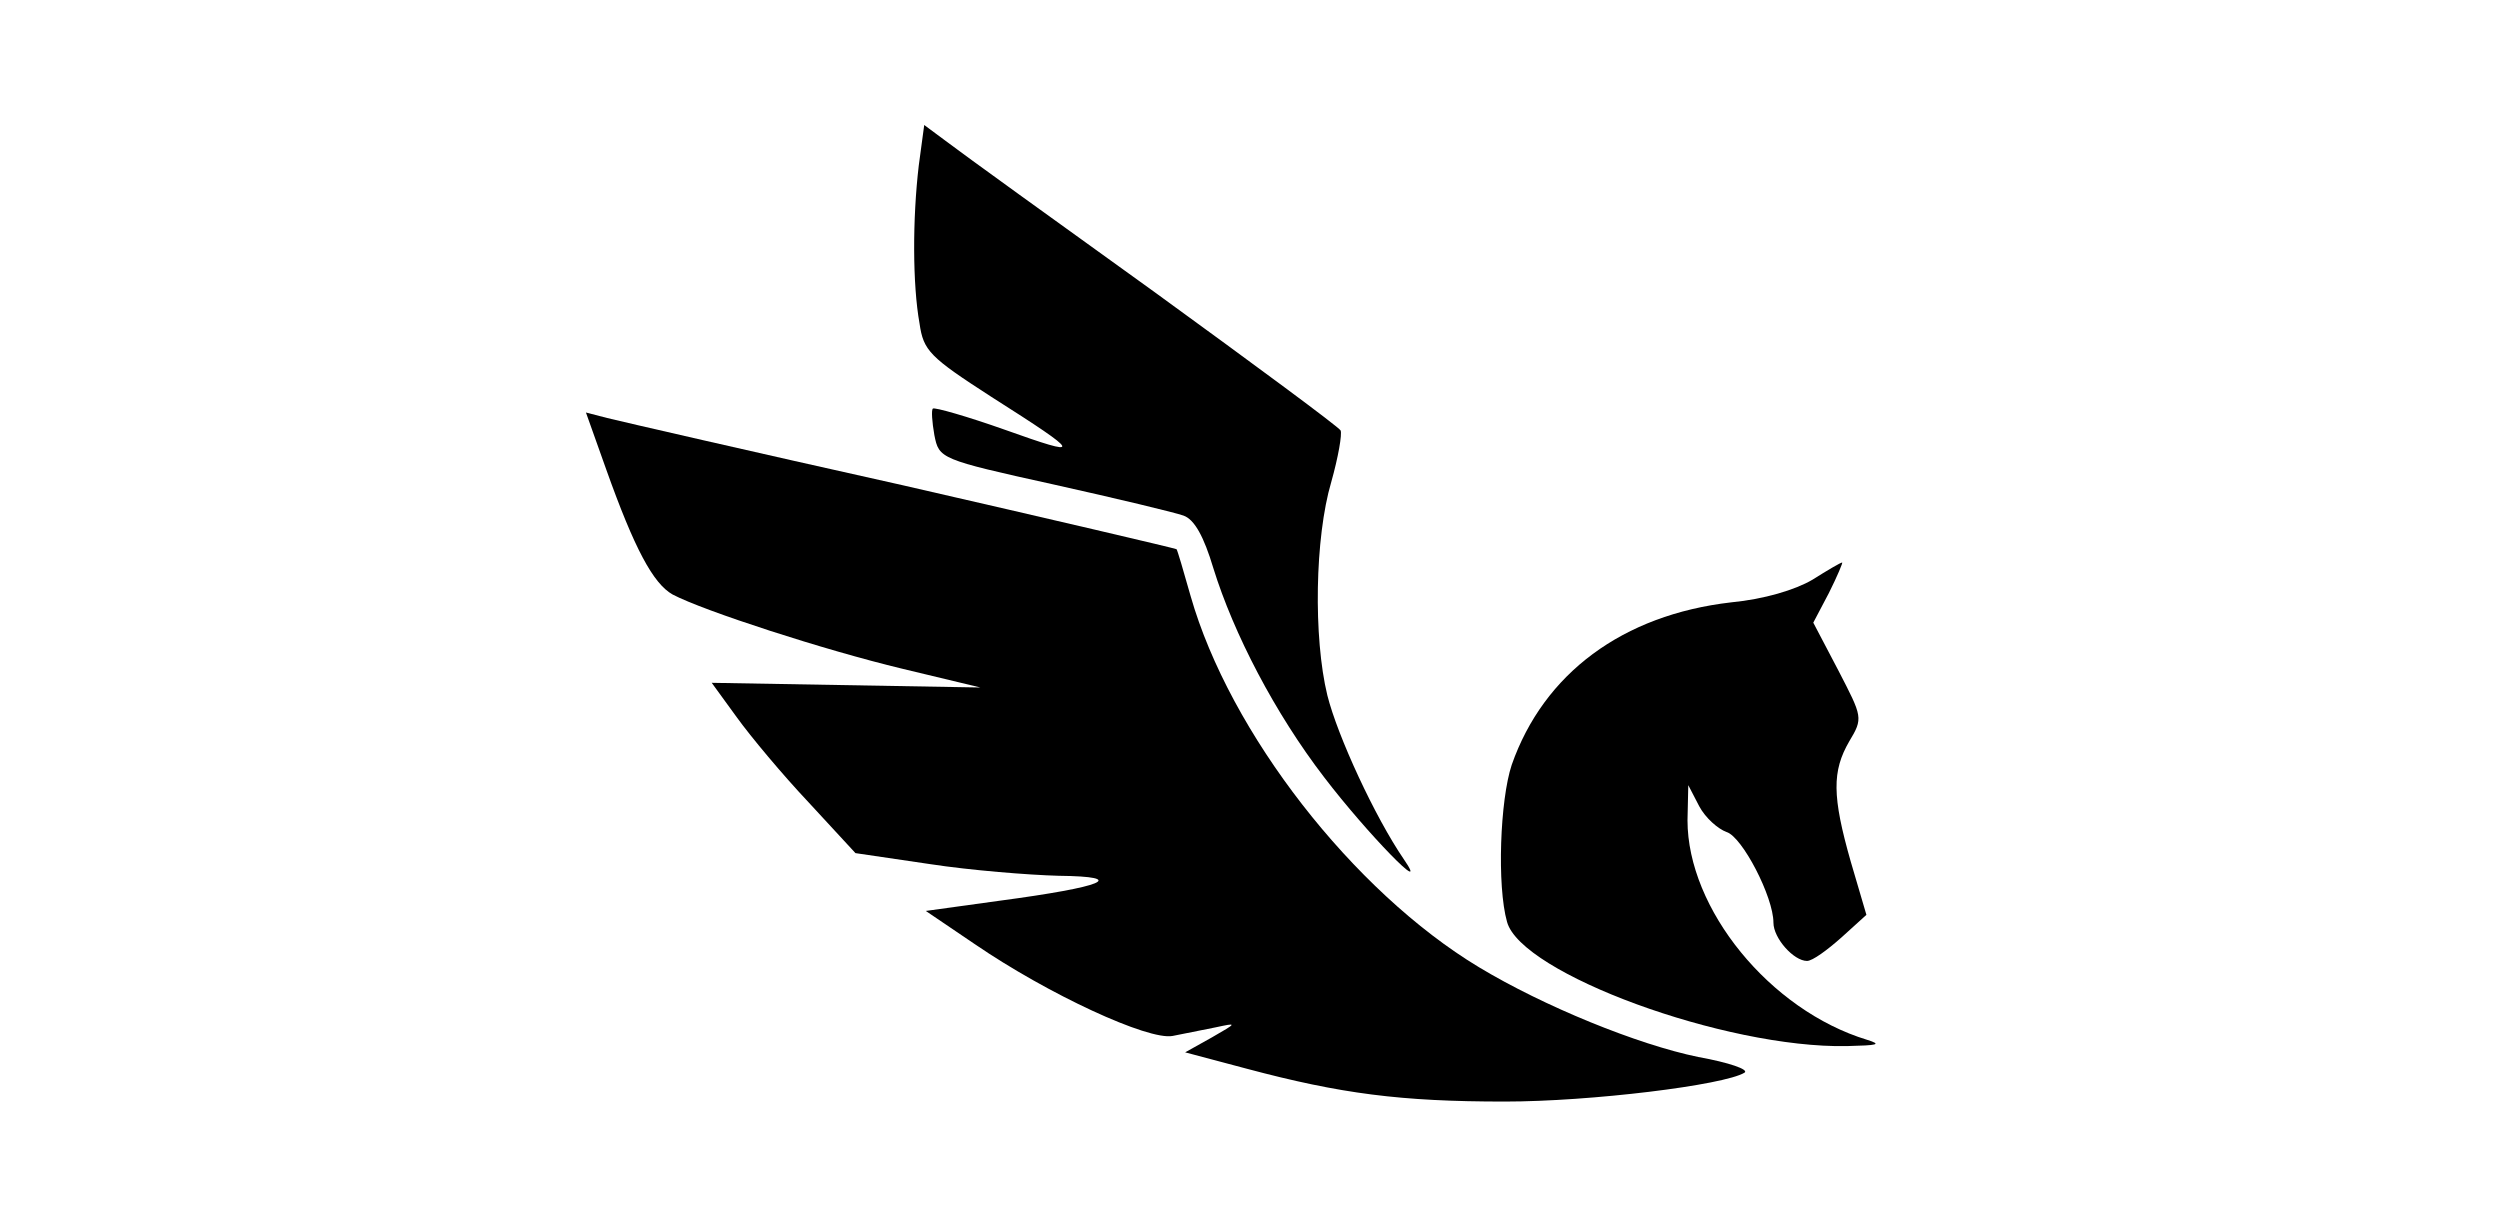
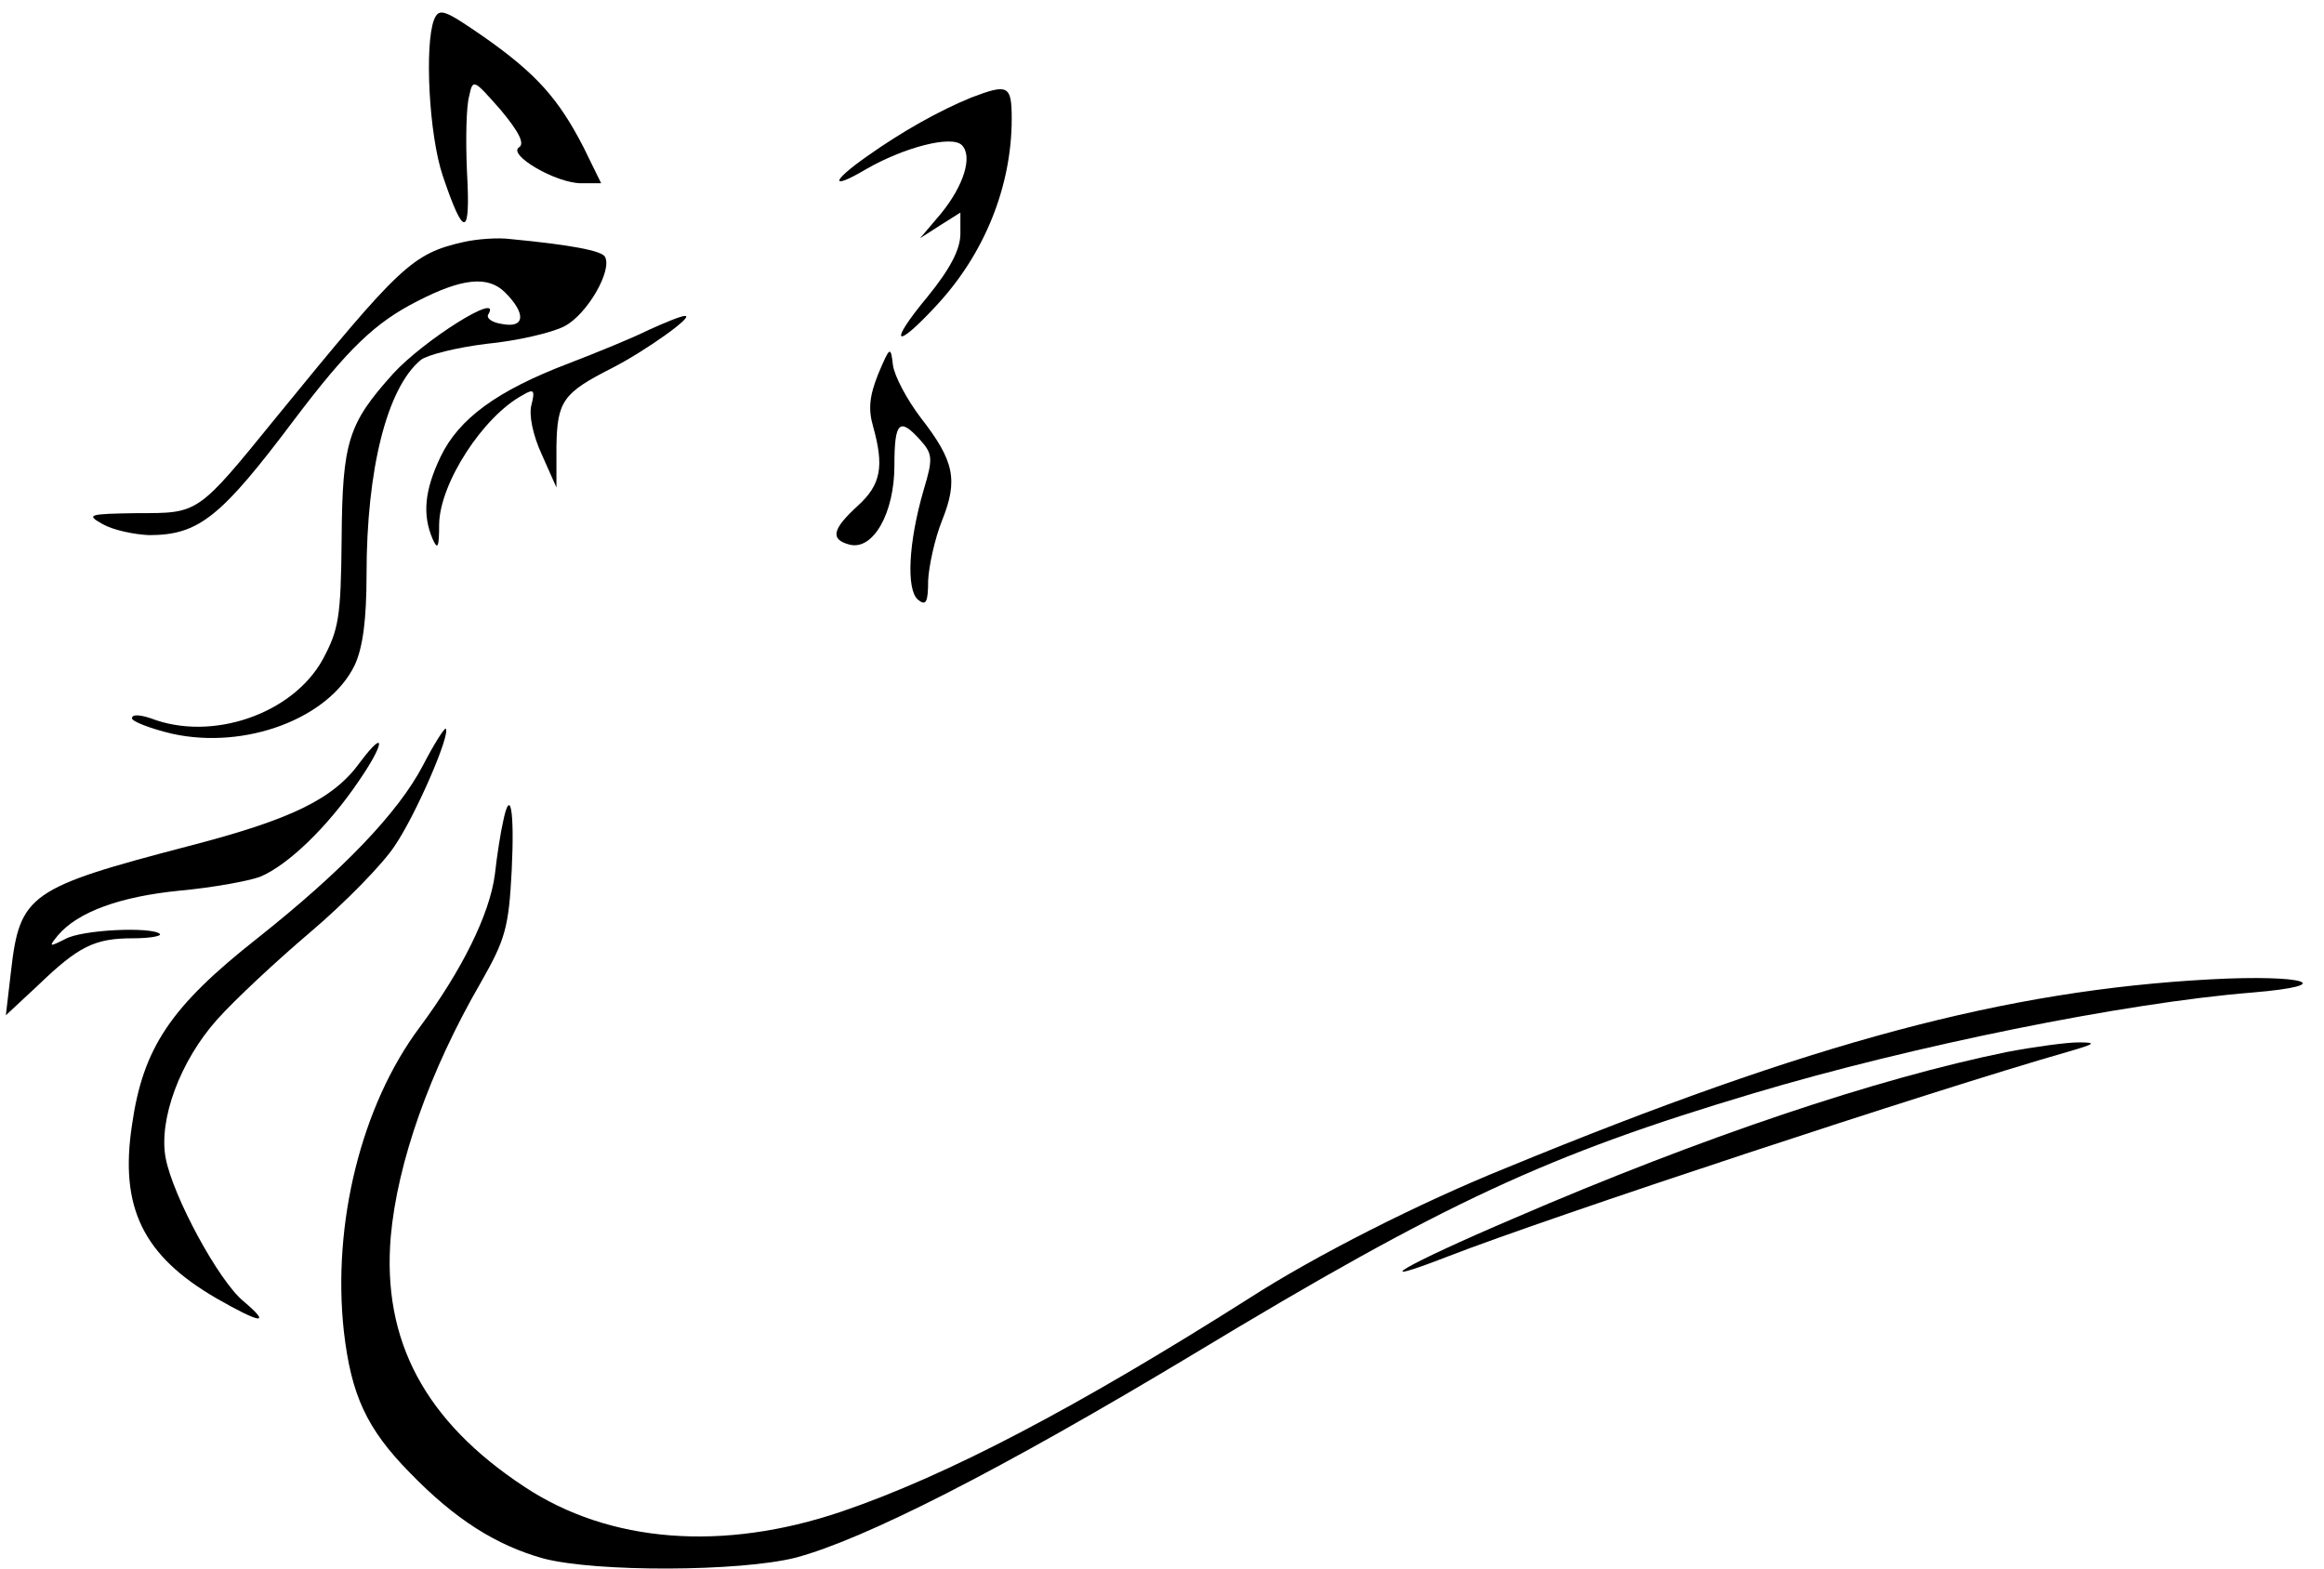
- <svg xmlns="http://www.w3.org/2000/svg" version="1.0" width="320pt" height="157pt" viewBox="0 0 320 157" preserveAspectRatio="xMidYMid meet">
-   <g transform="translate(0,157) scale(0.1,-0.1)" fill="#000000" stroke="none">
-     <path d="M1176 1358 c-8 -68 -8 -152 1 -202 5 -35 13 -43 92 -94 118 -75 118 -78 17 -42 -48 17 -90 29 -92 27 -2 -2 -1 -17 2 -34 6 -30 7 -31 152 -63 81 -18 156 -36 167 -40 14 -5 26 -27 38 -67 26 -84 79 -186 142 -268 55 -72 137 -156 102 -105 -37 54 -85 158 -98 210 -18 74 -16 202 5 273 9 32 14 61 12 66 -3 5 -110 84 -238 177 -128 92 -247 178 -264 191 l-31 23 -7 -52z" />
-     <path d="M776 969 c36 -101 60 -146 85 -160 40 -21 194 -71 294 -95 l100 -24 -172 3 -172 3 32 -44 c18 -25 59 -74 92 -109 l60 -65 95 -14 c52 -8 127 -14 165 -15 90 -1 59 -14 -76 -32 l-94 -13 62 -42 c95 -65 223 -124 254 -118 15 3 40 8 55 11 28 6 28 6 -5 -13 l-34 -19 79 -21 c120 -32 197 -42 330 -42 110 0 281 21 307 37 6 4 -20 13 -59 20 -78 16 -198 65 -281 115 -161 97 -319 300 -369 475 -9 32 -17 59 -18 60 -1 1 -159 38 -351 82 -193 43 -362 82 -378 86 l-27 7 26 -73z" />
-     <path d="M2320 828 c-22 -13 -62 -25 -104 -29 -139 -16 -240 -91 -281 -208 -15 -45 -19 -155 -6 -201 18 -66 279 -162 435 -159 40 1 45 2 26 8 -125 38 -230 168 -230 281 l1 45 14 -27 c8 -15 24 -29 35 -33 20 -6 60 -83 60 -116 0 -20 26 -49 43 -49 7 0 26 14 44 30 l32 29 -20 68 c-24 84 -24 116 -2 154 18 30 17 31 -14 91 l-32 61 20 38 c11 22 18 39 17 39 -2 0 -19 -10 -38 -22z" />
+ <svg xmlns="http://www.w3.org/2000/svg" version="1.0" width="317pt" height="214pt" viewBox="0 0 317 214" preserveAspectRatio="xMidYMid meet">
+   <g transform="translate(0,214) scale(0.1,-0.1)" fill="#000000" stroke="none">
+     <path d="M592 2113 c-13 -34 -7 -157 12 -213 29 -86 38 -84 33 5 -2 44 -1 91 3 104 5 24 6 23 43 -19 25 -30 33 -46 25 -51 -16 -10 50 -49 85 -49 l27 0 -24 49 c-34 66 -64 100 -135 150 -55 38 -62 41 -69 24z" />
+     <path d="M1325 2007 c-44 -18 -94 -46 -142 -80 -50 -35 -51 -47 -2 -18 52 30 117 47 131 33 15 -15 3 -55 -29 -94 l-28 -33 28 18 27 17 0 -29 c0 -21 -14 -48 -45 -86 -54 -65 -45 -74 13 -11 65 70 102 162 102 254 0 46 -5 48 -55 29z" />
+     <path d="M633 1810 c-71 -16 -87 -32 -256 -239 -108 -133 -106 -131 -189 -131 -68 -1 -71 -2 -48 -15 14 -8 42 -14 63 -15 68 0 98 24 198 157 74 98 111 133 168 162 62 32 97 35 120 12 29 -29 27 -49 -4 -43 -14 2 -22 8 -19 13 20 33 -88 -35 -130 -81 -61 -68 -69 -92 -70 -225 -1 -108 -4 -124 -26 -165 -41 -74 -151 -112 -234 -80 -15 5 -26 6 -26 0 0 -4 25 -14 55 -21 100 -22 214 21 249 94 11 24 16 62 16 124 0 143 28 254 74 292 9 7 49 17 90 22 41 4 89 15 106 24 31 16 66 77 55 95 -5 8 -46 16 -130 24 -16 2 -44 0 -62 -4z" />
+     <path d="M885 1690 c-22 -11 -71 -31 -110 -46 -97 -37 -149 -75 -174 -127 -22 -46 -25 -79 -11 -112 7 -16 9 -12 9 20 1 56 60 147 114 176 15 9 17 7 12 -13 -4 -14 2 -42 14 -68 l20 -45 0 56 c1 62 9 73 76 107 45 23 114 72 99 71 -5 0 -27 -9 -49 -19z" />
+     <path d="M1198 1630 c-12 -30 -14 -48 -7 -72 15 -54 11 -79 -21 -108 -35 -32 -38 -46 -11 -53 32 -8 61 43 61 108 0 60 7 66 35 35 17 -19 18 -25 5 -68 -21 -72 -24 -136 -8 -150 11 -9 14 -4 14 26 1 20 9 57 19 82 22 55 17 81 -29 140 -19 25 -36 57 -38 72 -3 26 -4 26 -20 -12z" />
+     <path d="M577 1096 c-34 -65 -110 -144 -226 -236 -118 -93 -156 -149 -171 -255 -17 -112 15 -178 115 -236 61 -35 76 -37 37 -4 -34 28 -96 143 -106 195 -10 53 20 133 70 189 24 27 82 81 128 120 47 40 99 93 115 118 29 43 76 152 69 159 -2 1 -16 -21 -31 -50z" />
+     <path d="M491 1100 c-36 -50 -94 -78 -233 -114 -218 -57 -231 -66 -243 -171 l-7 -60 44 41 c55 53 77 64 129 64 23 0 40 3 37 6 -11 10 -106 6 -129 -7 -22 -11 -23 -11 -10 5 27 32 85 53 166 61 44 4 94 13 110 19 38 16 92 68 134 130 36 52 38 74 2 26z" />
+     <path d="M686 1018 c-3 -13 -8 -44 -11 -71 -7 -54 -45 -131 -103 -209 -79 -106 -119 -267 -103 -414 10 -87 31 -133 90 -193 62 -64 118 -99 182 -117 73 -19 268 -18 344 1 94 25 279 119 545 279 341 206 482 271 760 354 217 65 508 124 682 138 120 10 72 25 -57 18 -278 -15 -542 -85 -960 -257 -119 -48 -261 -120 -351 -178 -235 -149 -412 -242 -556 -291 -162 -55 -317 -43 -433 34 -135 89 -194 199 -182 341 9 101 53 226 123 347 33 58 38 74 42 153 4 82 -2 115 -12 65z" />
+     <path d="M2738 705 c-177 -36 -416 -116 -673 -227 -150 -64 -206 -97 -90 -52 136 53 663 227 845 279 38 11 41 13 15 13 -16 0 -60 -6 -97 -13z" />
  </g>
</svg>
